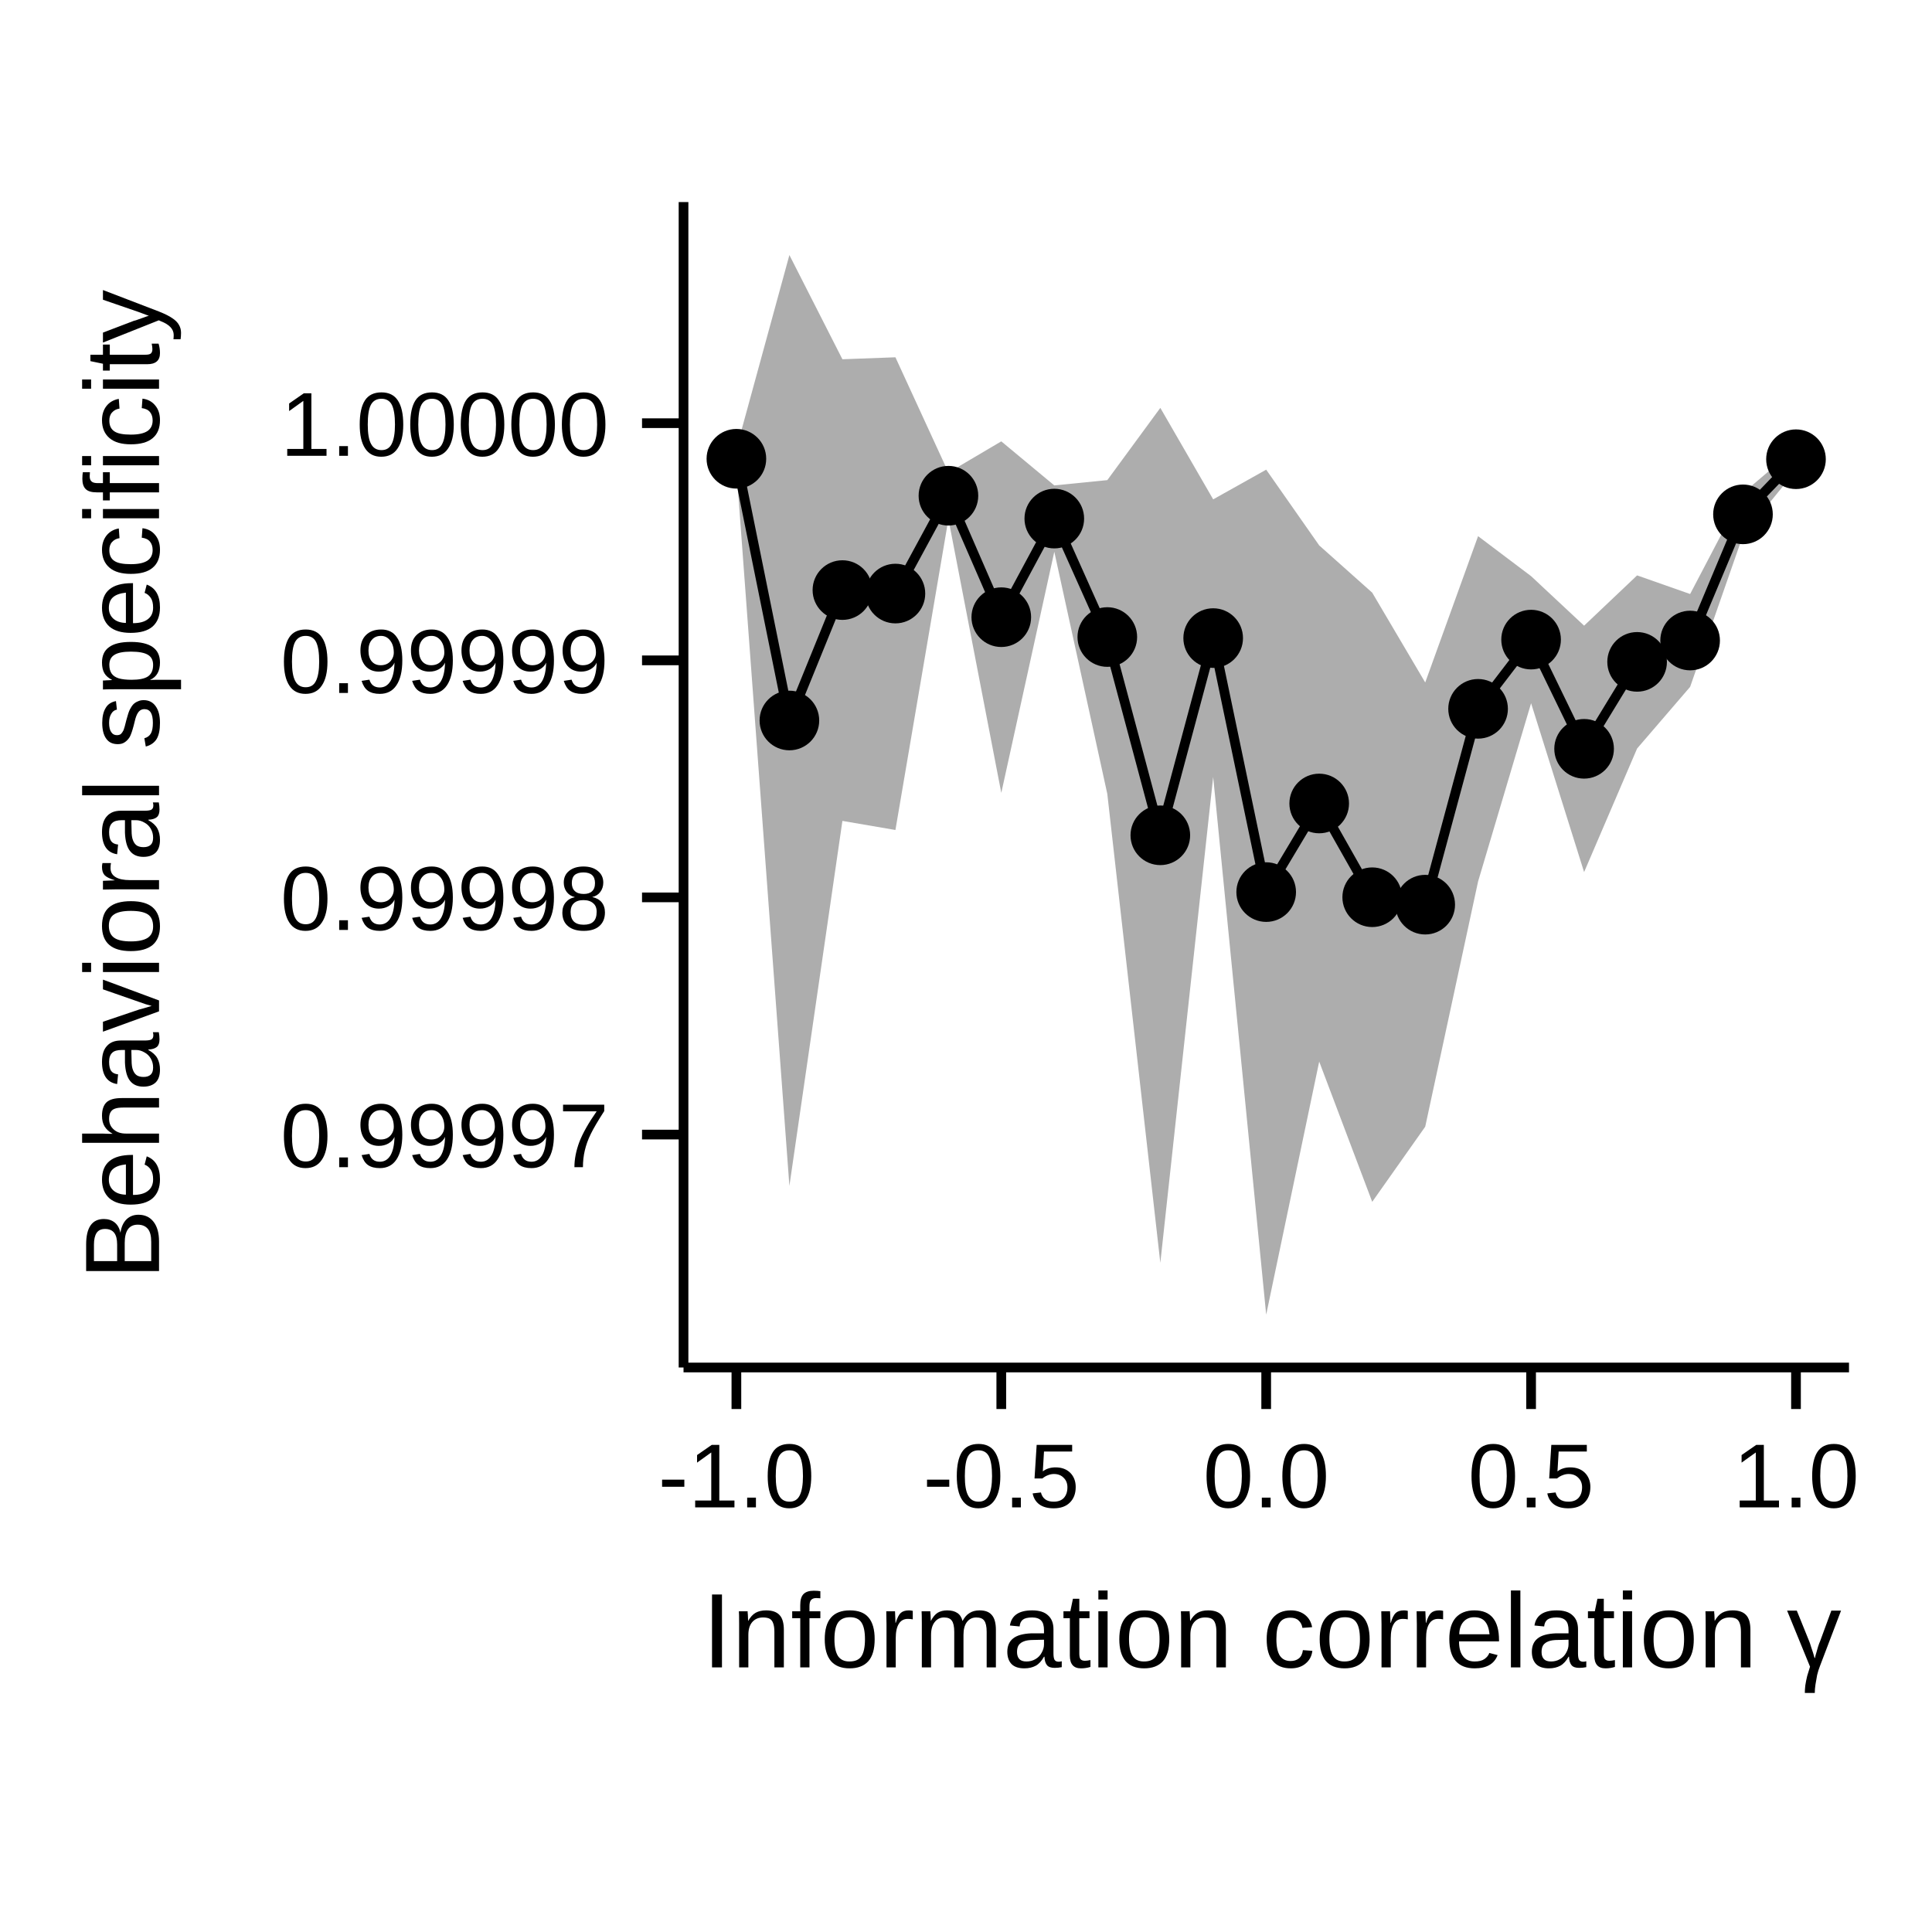
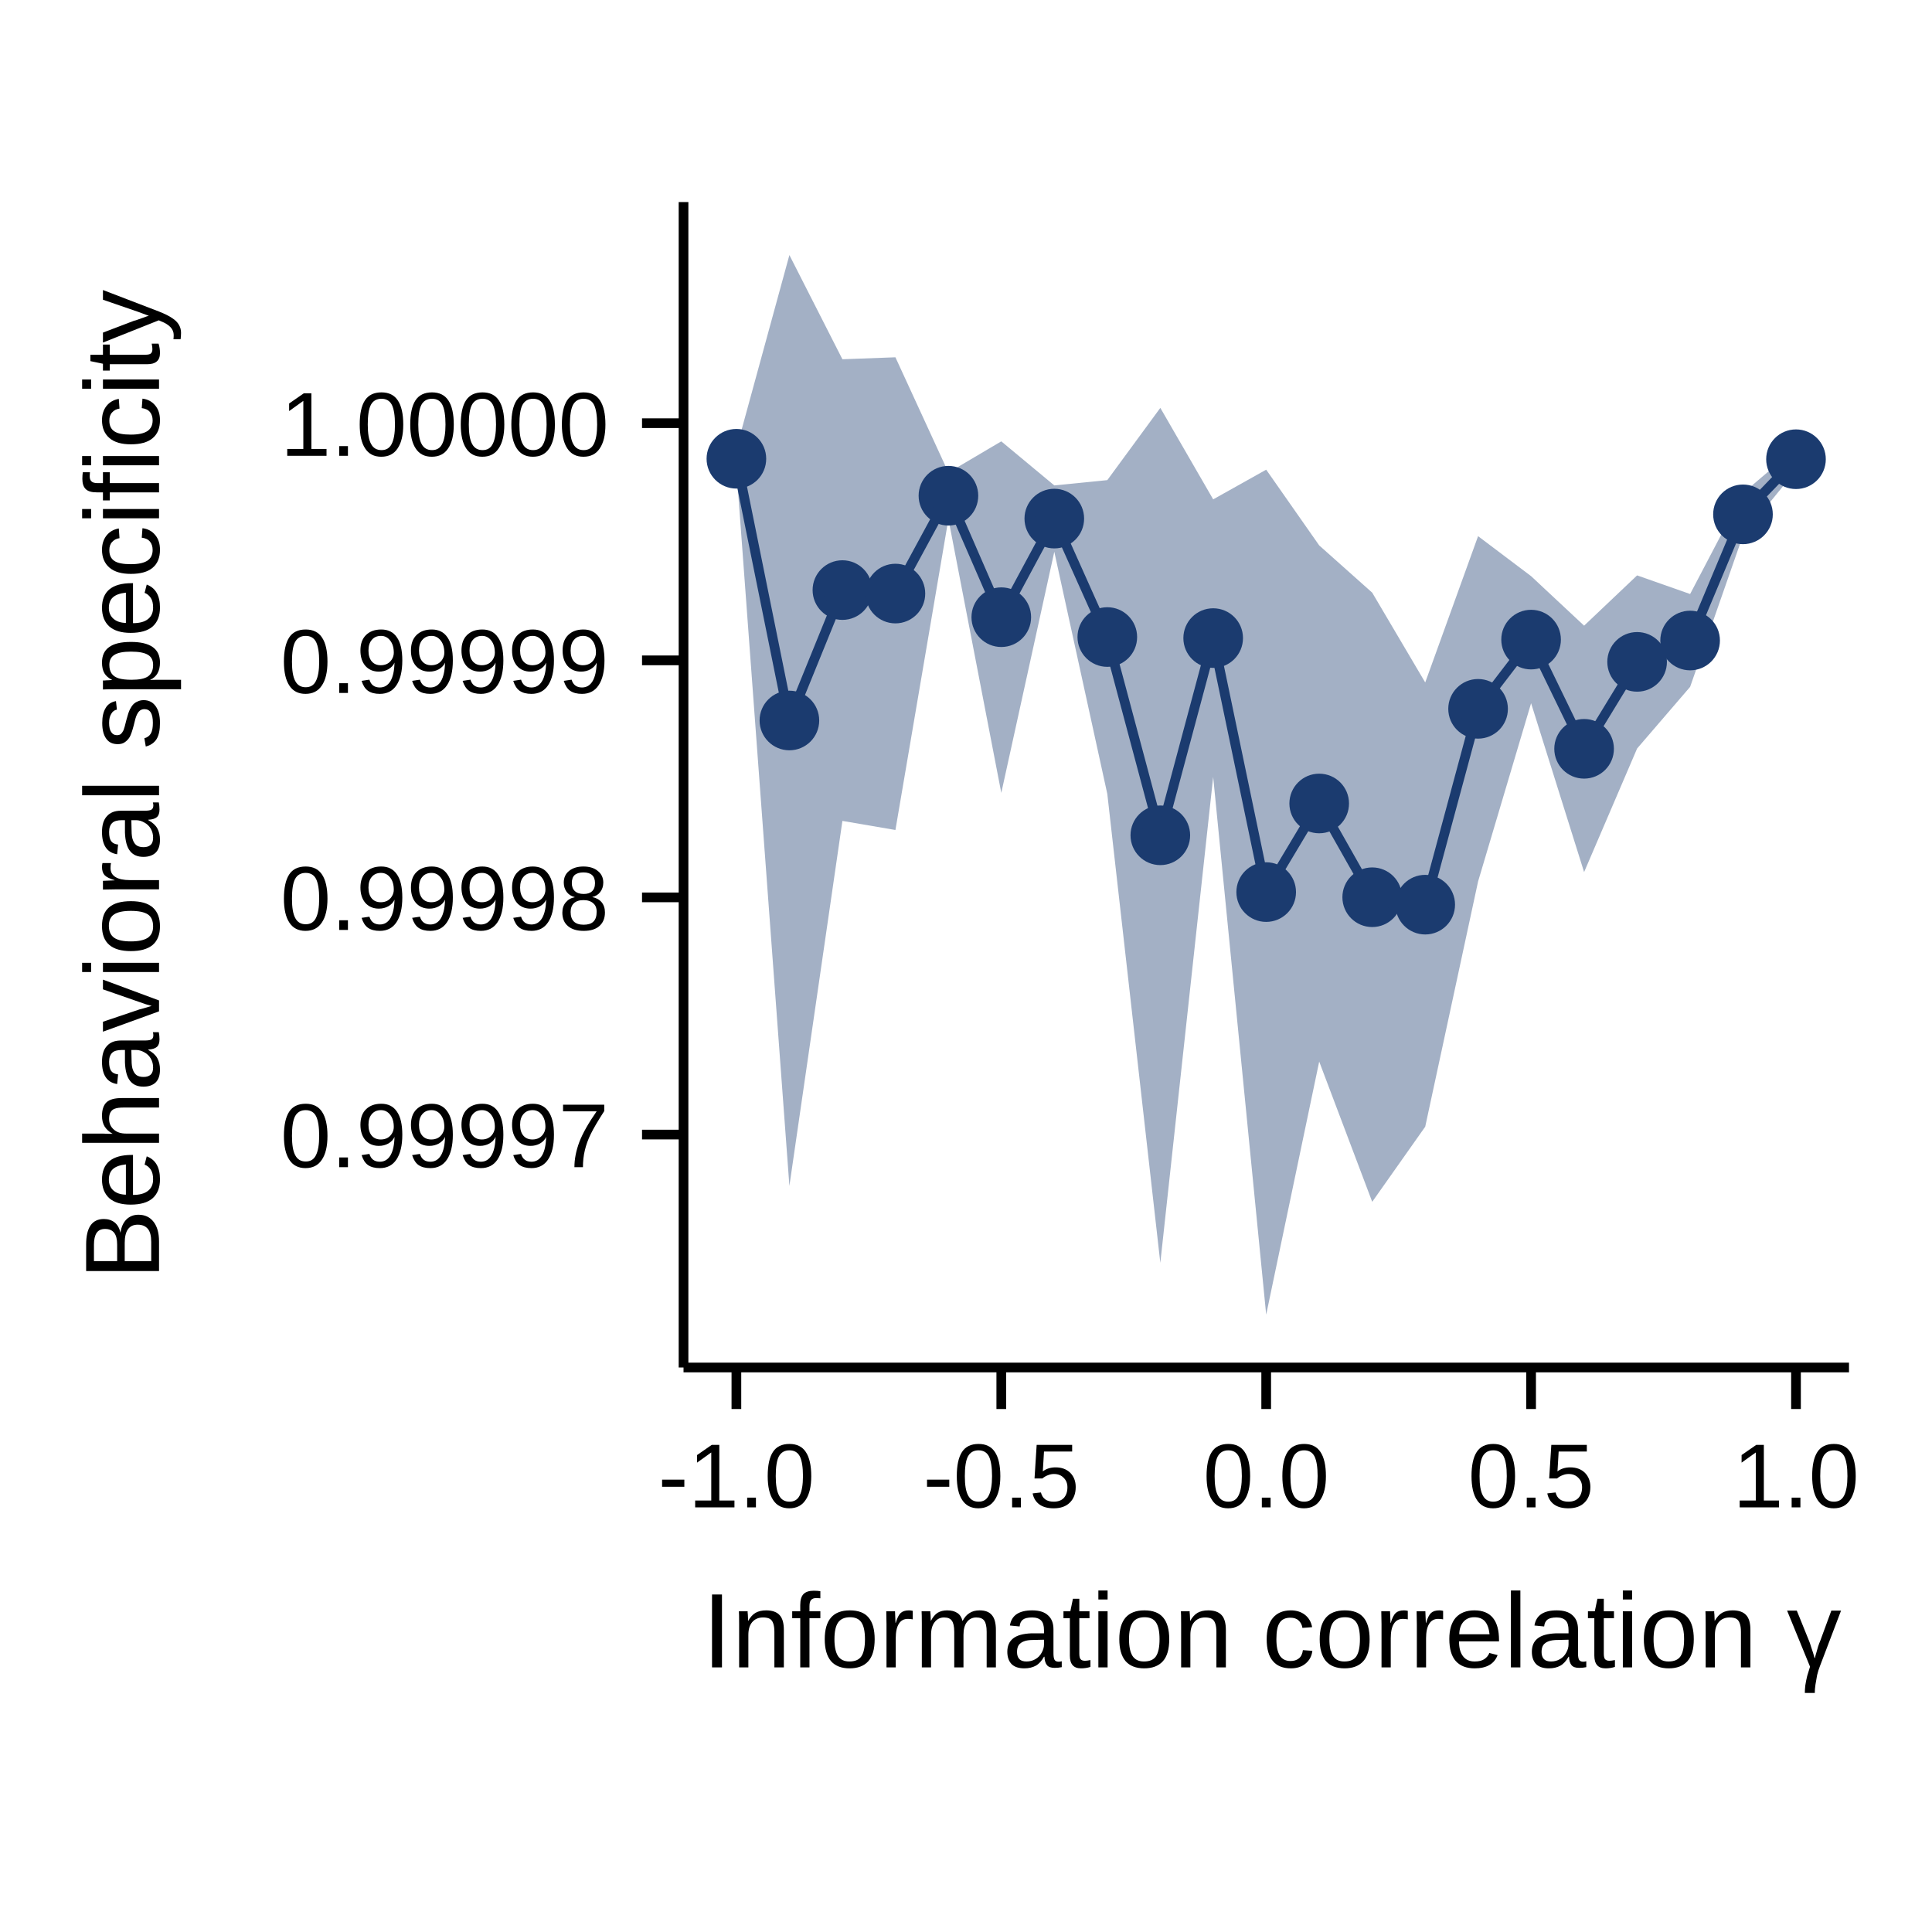
<svg xmlns="http://www.w3.org/2000/svg" viewBox="0 0 127.56 127.56">
  <defs>
    <style type="text/css">
    line, polyline, path, rect, circle {
      fill: none;
      stroke: #000000;
      stroke-linecap: round;
      stroke-linejoin: round;
      stroke-miterlimit: 10.00;
    }
  </style>
  </defs>
  <rect width="100%" height="100%" style="stroke: none; fill: #FFFFFF;" />
  <defs>
    <clipPath id="cpMHwxMjcuNTU5fDExOS42OTl8Ny44NTk4Ng==">
      <rect x="0.00" y="7.86" width="127.56" height="111.84" />
    </clipPath>
  </defs>
  <rect x="0.00" y="7.86" width="127.56" height="111.84" style="stroke-width: 1.07; stroke: #FFFFFF; fill: #FFFFFF;" clip-path="url(#cpMHwxMjcuNTU5fDExOS42OTl8Ny44NTk4Ng==)" />
  <defs>
    <clipPath id="cpMHwxMjcuNTU5fDEyNy41NTl8MA==">
      <rect x="0.00" y="0.00" width="127.56" height="127.56" />
    </clipPath>
  </defs>
  <defs>
    <clipPath id="cpNDUuMTI1OHwxMjIuMDh8OTAuMjkzMnwxMy4zMzkz">
      <rect x="45.13" y="13.34" width="76.95" height="76.95" />
    </clipPath>
  </defs>
  <rect x="45.13" y="13.34" width="76.95" height="76.95" style="stroke-width: 1.07; stroke: none; fill: #FFFFFF;" clip-path="url(#cpNDUuMTI1OHwxMjIuMDh8OTAuMjkzMnwxMy4zMzkz)" />
-   <polyline points="48.62,29.63 52.12,16.84 55.62,23.72 59.12,23.59 62.62,31.20 66.11,29.14 69.61,32.05 73.11,31.70 76.61,26.93 80.10,32.97 83.60,31.01 87.10,36.01 90.60,39.13 94.10,45.06 97.59,35.40 101.09,38.04 104.59,41.31 108.09,37.99 111.59,39.22 115.08,32.56 118.58,29.58 118.58,31.05 115.08,35.35 111.59,45.35 108.09,49.42 104.59,57.58 101.09,46.43 97.59,58.20 94.10,74.39 90.60,79.35 87.10,70.09 83.60,86.80 80.10,51.30 76.61,83.38 73.11,52.42 69.61,36.43 66.11,52.35 62.62,34.27 59.12,54.80 55.62,54.20 52.12,78.30 48.62,30.95 " style="stroke-width: 1.07; stroke: none; fill: #333333; fill-opacity: 0.40;" clip-path="url(#cpNDUuMTI1OHwxMjIuMDh8OTAuMjkzMnwxMy4zMzkz)" />
-   <polyline points="48.62,30.29 52.12,47.57 55.62,38.96 59.12,39.19 62.62,32.73 66.11,40.75 69.61,34.24 73.11,42.06 76.61,55.15 80.10,42.13 83.60,58.90 87.10,53.05 90.60,59.24 94.10,59.73 97.59,46.80 101.09,42.23 104.59,49.44 108.09,43.70 111.59,42.29 115.08,33.96 118.58,30.32 " style="stroke-width: 0.64; stroke-linecap: butt;" clip-path="url(#cpNDUuMTI1OHwxMjIuMDh8OTAuMjkzMnwxMy4zMzkz)" />
-   <circle cx="48.62" cy="30.29" r="1.21pt" style="stroke-width: 0.71; fill: #000000;" clip-path="url(#cpNDUuMTI1OHwxMjIuMDh8OTAuMjkzMnwxMy4zMzkz)" />
-   <circle cx="52.12" cy="47.57" r="1.21pt" style="stroke-width: 0.71; fill: #000000;" clip-path="url(#cpNDUuMTI1OHwxMjIuMDh8OTAuMjkzMnwxMy4zMzkz)" />
-   <circle cx="55.62" cy="38.96" r="1.21pt" style="stroke-width: 0.71; fill: #000000;" clip-path="url(#cpNDUuMTI1OHwxMjIuMDh8OTAuMjkzMnwxMy4zMzkz)" />
-   <circle cx="59.12" cy="39.19" r="1.21pt" style="stroke-width: 0.71; fill: #000000;" clip-path="url(#cpNDUuMTI1OHwxMjIuMDh8OTAuMjkzMnwxMy4zMzkz)" />
-   <circle cx="62.62" cy="32.73" r="1.21pt" style="stroke-width: 0.71; fill: #000000;" clip-path="url(#cpNDUuMTI1OHwxMjIuMDh8OTAuMjkzMnwxMy4zMzkz)" />
-   <circle cx="66.11" cy="40.75" r="1.21pt" style="stroke-width: 0.71; fill: #000000;" clip-path="url(#cpNDUuMTI1OHwxMjIuMDh8OTAuMjkzMnwxMy4zMzkz)" />
-   <circle cx="69.61" cy="34.24" r="1.21pt" style="stroke-width: 0.71; fill: #000000;" clip-path="url(#cpNDUuMTI1OHwxMjIuMDh8OTAuMjkzMnwxMy4zMzkz)" />
-   <circle cx="73.11" cy="42.06" r="1.21pt" style="stroke-width: 0.71; fill: #000000;" clip-path="url(#cpNDUuMTI1OHwxMjIuMDh8OTAuMjkzMnwxMy4zMzkz)" />
-   <circle cx="76.61" cy="55.15" r="1.21pt" style="stroke-width: 0.71; fill: #000000;" clip-path="url(#cpNDUuMTI1OHwxMjIuMDh8OTAuMjkzMnwxMy4zMzkz)" />
-   <circle cx="80.10" cy="42.13" r="1.21pt" style="stroke-width: 0.71; fill: #000000;" clip-path="url(#cpNDUuMTI1OHwxMjIuMDh8OTAuMjkzMnwxMy4zMzkz)" />
-   <circle cx="83.60" cy="58.90" r="1.21pt" style="stroke-width: 0.71; fill: #000000;" clip-path="url(#cpNDUuMTI1OHwxMjIuMDh8OTAuMjkzMnwxMy4zMzkz)" />
-   <circle cx="87.10" cy="53.05" r="1.21pt" style="stroke-width: 0.71; fill: #000000;" clip-path="url(#cpNDUuMTI1OHwxMjIuMDh8OTAuMjkzMnwxMy4zMzkz)" />
-   <circle cx="90.60" cy="59.24" r="1.21pt" style="stroke-width: 0.71; fill: #000000;" clip-path="url(#cpNDUuMTI1OHwxMjIuMDh8OTAuMjkzMnwxMy4zMzkz)" />
-   <circle cx="94.10" cy="59.73" r="1.21pt" style="stroke-width: 0.71; fill: #000000;" clip-path="url(#cpNDUuMTI1OHwxMjIuMDh8OTAuMjkzMnwxMy4zMzkz)" />
-   <circle cx="97.59" cy="46.80" r="1.21pt" style="stroke-width: 0.71; fill: #000000;" clip-path="url(#cpNDUuMTI1OHwxMjIuMDh8OTAuMjkzMnwxMy4zMzkz)" />
-   <circle cx="101.09" cy="42.23" r="1.21pt" style="stroke-width: 0.71; fill: #000000;" clip-path="url(#cpNDUuMTI1OHwxMjIuMDh8OTAuMjkzMnwxMy4zMzkz)" />
-   <circle cx="104.59" cy="49.44" r="1.21pt" style="stroke-width: 0.71; fill: #000000;" clip-path="url(#cpNDUuMTI1OHwxMjIuMDh8OTAuMjkzMnwxMy4zMzkz)" />
-   <circle cx="108.09" cy="43.70" r="1.21pt" style="stroke-width: 0.71; fill: #000000;" clip-path="url(#cpNDUuMTI1OHwxMjIuMDh8OTAuMjkzMnwxMy4zMzkz)" />
-   <circle cx="111.59" cy="42.29" r="1.21pt" style="stroke-width: 0.71; fill: #000000;" clip-path="url(#cpNDUuMTI1OHwxMjIuMDh8OTAuMjkzMnwxMy4zMzkz)" />
-   <circle cx="115.08" cy="33.96" r="1.21pt" style="stroke-width: 0.71; fill: #000000;" clip-path="url(#cpNDUuMTI1OHwxMjIuMDh8OTAuMjkzMnwxMy4zMzkz)" />
-   <circle cx="118.58" cy="30.32" r="1.21pt" style="stroke-width: 0.71; fill: #000000;" clip-path="url(#cpNDUuMTI1OHwxMjIuMDh8OTAuMjkzMnwxMy4zMzkz)" />
+   <polyline points="48.62,29.63 52.12,16.84 55.62,23.72 59.12,23.59 62.62,31.20 66.11,29.14 69.61,32.05 73.11,31.70 76.61,26.93 80.10,32.97 83.60,31.01 87.10,36.01 90.60,39.13 94.10,45.06 97.59,35.40 101.09,38.04 104.59,41.31 108.09,37.99 111.59,39.22 115.08,32.56 118.58,29.58 118.58,31.05 115.08,35.35 111.59,45.35 108.09,49.42 104.59,57.58 101.09,46.43 97.59,58.20 94.10,74.39 90.60,79.35 87.10,70.09 83.60,86.80 80.10,51.30 76.61,83.38 73.11,52.42 69.61,36.43 66.11,52.35 62.62,34.27 59.12,54.80 55.62,54.20 52.12,78.30 48.62,30.95 " style="stroke-width: 1.07; stroke: none; fill: #1B3B6F; fill-opacity: 0.40;" clip-path="url(#cpNDUuMTI1OHwxMjIuMDh8OTAuMjkzMnwxMy4zMzkz)" />
+   <polyline points="48.62,30.29 52.12,47.57 55.62,38.96 59.12,39.19 62.62,32.73 66.11,40.75 69.61,34.24 73.11,42.06 76.61,55.15 80.10,42.13 83.60,58.90 87.10,53.05 90.60,59.24 94.10,59.73 97.59,46.80 101.09,42.23 104.59,49.44 108.09,43.70 111.59,42.29 115.08,33.96 118.58,30.32 " style="stroke-width: 0.64; stroke: #1B3B6F; stroke-linecap: butt;" clip-path="url(#cpNDUuMTI1OHwxMjIuMDh8OTAuMjkzMnwxMy4zMzkz)" />
+   <circle cx="48.62" cy="30.29" r="1.21pt" style="stroke-width: 0.71; stroke: #1B3B6F; fill: #1B3B6F;" clip-path="url(#cpNDUuMTI1OHwxMjIuMDh8OTAuMjkzMnwxMy4zMzkz)" />
+   <circle cx="52.12" cy="47.57" r="1.21pt" style="stroke-width: 0.71; stroke: #1B3B6F; fill: #1B3B6F;" clip-path="url(#cpNDUuMTI1OHwxMjIuMDh8OTAuMjkzMnwxMy4zMzkz)" />
+   <circle cx="55.62" cy="38.96" r="1.21pt" style="stroke-width: 0.71; stroke: #1B3B6F; fill: #1B3B6F;" clip-path="url(#cpNDUuMTI1OHwxMjIuMDh8OTAuMjkzMnwxMy4zMzkz)" />
+   <circle cx="59.12" cy="39.19" r="1.21pt" style="stroke-width: 0.71; stroke: #1B3B6F; fill: #1B3B6F;" clip-path="url(#cpNDUuMTI1OHwxMjIuMDh8OTAuMjkzMnwxMy4zMzkz)" />
+   <circle cx="62.62" cy="32.73" r="1.21pt" style="stroke-width: 0.71; stroke: #1B3B6F; fill: #1B3B6F;" clip-path="url(#cpNDUuMTI1OHwxMjIuMDh8OTAuMjkzMnwxMy4zMzkz)" />
+   <circle cx="66.11" cy="40.75" r="1.21pt" style="stroke-width: 0.71; stroke: #1B3B6F; fill: #1B3B6F;" clip-path="url(#cpNDUuMTI1OHwxMjIuMDh8OTAuMjkzMnwxMy4zMzkz)" />
+   <circle cx="69.61" cy="34.24" r="1.21pt" style="stroke-width: 0.71; stroke: #1B3B6F; fill: #1B3B6F;" clip-path="url(#cpNDUuMTI1OHwxMjIuMDh8OTAuMjkzMnwxMy4zMzkz)" />
+   <circle cx="73.11" cy="42.06" r="1.21pt" style="stroke-width: 0.71; stroke: #1B3B6F; fill: #1B3B6F;" clip-path="url(#cpNDUuMTI1OHwxMjIuMDh8OTAuMjkzMnwxMy4zMzkz)" />
+   <circle cx="76.61" cy="55.15" r="1.21pt" style="stroke-width: 0.71; stroke: #1B3B6F; fill: #1B3B6F;" clip-path="url(#cpNDUuMTI1OHwxMjIuMDh8OTAuMjkzMnwxMy4zMzkz)" />
+   <circle cx="80.10" cy="42.13" r="1.21pt" style="stroke-width: 0.71; stroke: #1B3B6F; fill: #1B3B6F;" clip-path="url(#cpNDUuMTI1OHwxMjIuMDh8OTAuMjkzMnwxMy4zMzkz)" />
+   <circle cx="83.60" cy="58.90" r="1.21pt" style="stroke-width: 0.71; stroke: #1B3B6F; fill: #1B3B6F;" clip-path="url(#cpNDUuMTI1OHwxMjIuMDh8OTAuMjkzMnwxMy4zMzkz)" />
+   <circle cx="87.10" cy="53.05" r="1.21pt" style="stroke-width: 0.71; stroke: #1B3B6F; fill: #1B3B6F;" clip-path="url(#cpNDUuMTI1OHwxMjIuMDh8OTAuMjkzMnwxMy4zMzkz)" />
+   <circle cx="90.60" cy="59.24" r="1.21pt" style="stroke-width: 0.71; stroke: #1B3B6F; fill: #1B3B6F;" clip-path="url(#cpNDUuMTI1OHwxMjIuMDh8OTAuMjkzMnwxMy4zMzkz)" />
+   <circle cx="94.10" cy="59.73" r="1.21pt" style="stroke-width: 0.71; stroke: #1B3B6F; fill: #1B3B6F;" clip-path="url(#cpNDUuMTI1OHwxMjIuMDh8OTAuMjkzMnwxMy4zMzkz)" />
+   <circle cx="97.59" cy="46.80" r="1.21pt" style="stroke-width: 0.71; stroke: #1B3B6F; fill: #1B3B6F;" clip-path="url(#cpNDUuMTI1OHwxMjIuMDh8OTAuMjkzMnwxMy4zMzkz)" />
+   <circle cx="101.09" cy="42.23" r="1.21pt" style="stroke-width: 0.71; stroke: #1B3B6F; fill: #1B3B6F;" clip-path="url(#cpNDUuMTI1OHwxMjIuMDh8OTAuMjkzMnwxMy4zMzkz)" />
+   <circle cx="104.59" cy="49.44" r="1.21pt" style="stroke-width: 0.71; stroke: #1B3B6F; fill: #1B3B6F;" clip-path="url(#cpNDUuMTI1OHwxMjIuMDh8OTAuMjkzMnwxMy4zMzkz)" />
+   <circle cx="108.09" cy="43.70" r="1.21pt" style="stroke-width: 0.71; stroke: #1B3B6F; fill: #1B3B6F;" clip-path="url(#cpNDUuMTI1OHwxMjIuMDh8OTAuMjkzMnwxMy4zMzkz)" />
+   <circle cx="111.59" cy="42.29" r="1.21pt" style="stroke-width: 0.71; stroke: #1B3B6F; fill: #1B3B6F;" clip-path="url(#cpNDUuMTI1OHwxMjIuMDh8OTAuMjkzMnwxMy4zMzkz)" />
+   <circle cx="115.08" cy="33.96" r="1.21pt" style="stroke-width: 0.71; stroke: #1B3B6F; fill: #1B3B6F;" clip-path="url(#cpNDUuMTI1OHwxMjIuMDh8OTAuMjkzMnwxMy4zMzkz)" />
+   <circle cx="118.58" cy="30.32" r="1.21pt" style="stroke-width: 0.71; stroke: #1B3B6F; fill: #1B3B6F;" clip-path="url(#cpNDUuMTI1OHwxMjIuMDh8OTAuMjkzMnwxMy4zMzkz)" />
  <defs>
    <clipPath id="cpMHwxMjcuNTU5fDEyNy41NTl8MA==">
      <rect x="0.00" y="0.00" width="127.56" height="127.56" />
    </clipPath>
  </defs>
  <polyline points="45.13,90.29 45.13,13.34 " style="stroke-width: 0.64; stroke-linecap: butt;" clip-path="url(#cpMHwxMjcuNTU5fDEyNy41NTl8MA==)" />
  <g clip-path="url(#cpMHwxMjcuNTU5fDEyNy41NTl8MA==)">
    <text x="18.51" y="77.06" style="font-size: 6.00px; font-family: Arial;" textLength="21.69px" lengthAdjust="spacingAndGlyphs">0.99997</text>
  </g>
  <g clip-path="url(#cpMHwxMjcuNTU5fDEyNy41NTl8MA==)">
    <text x="18.51" y="61.40" style="font-size: 6.00px; font-family: Arial;" textLength="21.69px" lengthAdjust="spacingAndGlyphs">0.99998</text>
  </g>
  <g clip-path="url(#cpMHwxMjcuNTU5fDEyNy41NTl8MA==)">
    <text x="18.51" y="45.75" style="font-size: 6.00px; font-family: Arial;" textLength="21.69px" lengthAdjust="spacingAndGlyphs">0.99999</text>
  </g>
  <g clip-path="url(#cpMHwxMjcuNTU5fDEyNy41NTl8MA==)">
    <text x="18.51" y="30.09" style="font-size: 6.00px; font-family: Arial;" textLength="21.69px" lengthAdjust="spacingAndGlyphs">1.00000</text>
  </g>
  <polyline points="42.39,74.91 45.13,74.91 " style="stroke-width: 0.64; stroke-linecap: butt;" clip-path="url(#cpMHwxMjcuNTU5fDEyNy41NTl8MA==)" />
  <polyline points="42.39,59.25 45.13,59.25 " style="stroke-width: 0.64; stroke-linecap: butt;" clip-path="url(#cpMHwxMjcuNTU5fDEyNy41NTl8MA==)" />
  <polyline points="42.39,43.60 45.13,43.60 " style="stroke-width: 0.64; stroke-linecap: butt;" clip-path="url(#cpMHwxMjcuNTU5fDEyNy41NTl8MA==)" />
  <polyline points="42.39,27.94 45.13,27.94 " style="stroke-width: 0.64; stroke-linecap: butt;" clip-path="url(#cpMHwxMjcuNTU5fDEyNy41NTl8MA==)" />
  <polyline points="45.13,90.29 122.08,90.29 " style="stroke-width: 0.64; stroke-linecap: butt;" clip-path="url(#cpMHwxMjcuNTU5fDEyNy41NTl8MA==)" />
  <polyline points="48.62,93.03 48.62,90.29 " style="stroke-width: 0.64; stroke-linecap: butt;" clip-path="url(#cpMHwxMjcuNTU5fDEyNy41NTl8MA==)" />
  <polyline points="66.11,93.03 66.11,90.29 " style="stroke-width: 0.64; stroke-linecap: butt;" clip-path="url(#cpMHwxMjcuNTU5fDEyNy41NTl8MA==)" />
  <polyline points="83.60,93.03 83.60,90.29 " style="stroke-width: 0.64; stroke-linecap: butt;" clip-path="url(#cpMHwxMjcuNTU5fDEyNy41NTl8MA==)" />
  <polyline points="101.09,93.03 101.09,90.29 " style="stroke-width: 0.64; stroke-linecap: butt;" clip-path="url(#cpMHwxMjcuNTU5fDEyNy41NTl8MA==)" />
  <polyline points="118.58,93.03 118.58,90.29 " style="stroke-width: 0.64; stroke-linecap: butt;" clip-path="url(#cpMHwxMjcuNTU5fDEyNy41NTl8MA==)" />
  <g clip-path="url(#cpMHwxMjcuNTU5fDEyNy41NTl8MA==)">
    <text x="43.45" y="99.52" style="font-size: 6.00px; font-family: Arial;" textLength="10.34px" lengthAdjust="spacingAndGlyphs">-1.0</text>
  </g>
  <g clip-path="url(#cpMHwxMjcuNTU5fDEyNy41NTl8MA==)">
    <text x="60.94" y="99.52" style="font-size: 6.00px; font-family: Arial;" textLength="10.34px" lengthAdjust="spacingAndGlyphs">-0.5</text>
  </g>
  <g clip-path="url(#cpMHwxMjcuNTU5fDEyNy41NTl8MA==)">
    <text x="79.43" y="99.52" style="font-size: 6.00px; font-family: Arial;" textLength="8.34px" lengthAdjust="spacingAndGlyphs">0.0</text>
  </g>
  <g clip-path="url(#cpMHwxMjcuNTU5fDEyNy41NTl8MA==)">
    <text x="96.92" y="99.52" style="font-size: 6.00px; font-family: Arial;" textLength="8.34px" lengthAdjust="spacingAndGlyphs">0.5</text>
  </g>
  <g clip-path="url(#cpMHwxMjcuNTU5fDEyNy41NTl8MA==)">
    <text x="114.41" y="99.52" style="font-size: 6.00px; font-family: Arial;" textLength="8.34px" lengthAdjust="spacingAndGlyphs">1.0</text>
  </g>
  <g clip-path="url(#cpMHwxMjcuNTU5fDEyNy41NTl8MA==)">
    <text x="46.37" y="110.09" style="font-size: 7.00px; font-family: Arial;" textLength="71.59px" lengthAdjust="spacingAndGlyphs">Information correlation </text>
  </g>
  <g clip-path="url(#cpMHwxMjcuNTU5fDEyNy41NTl8MA==)">
    <text x="117.96" y="110.09" style="font-size: 7.00px; font-family: Symbol;" textLength="2.88px" lengthAdjust="spacingAndGlyphs">γ</text>
  </g>
  <g clip-path="url(#cpMHwxMjcuNTU5fDEyNy41NTl8MA==)">
    <text transform="translate(10.50,84.50) rotate(-90)" style="font-size: 7.00px; font-family: Arial;" textLength="65.36px" lengthAdjust="spacingAndGlyphs">Behavioral specificity</text>
  </g>
</svg>
